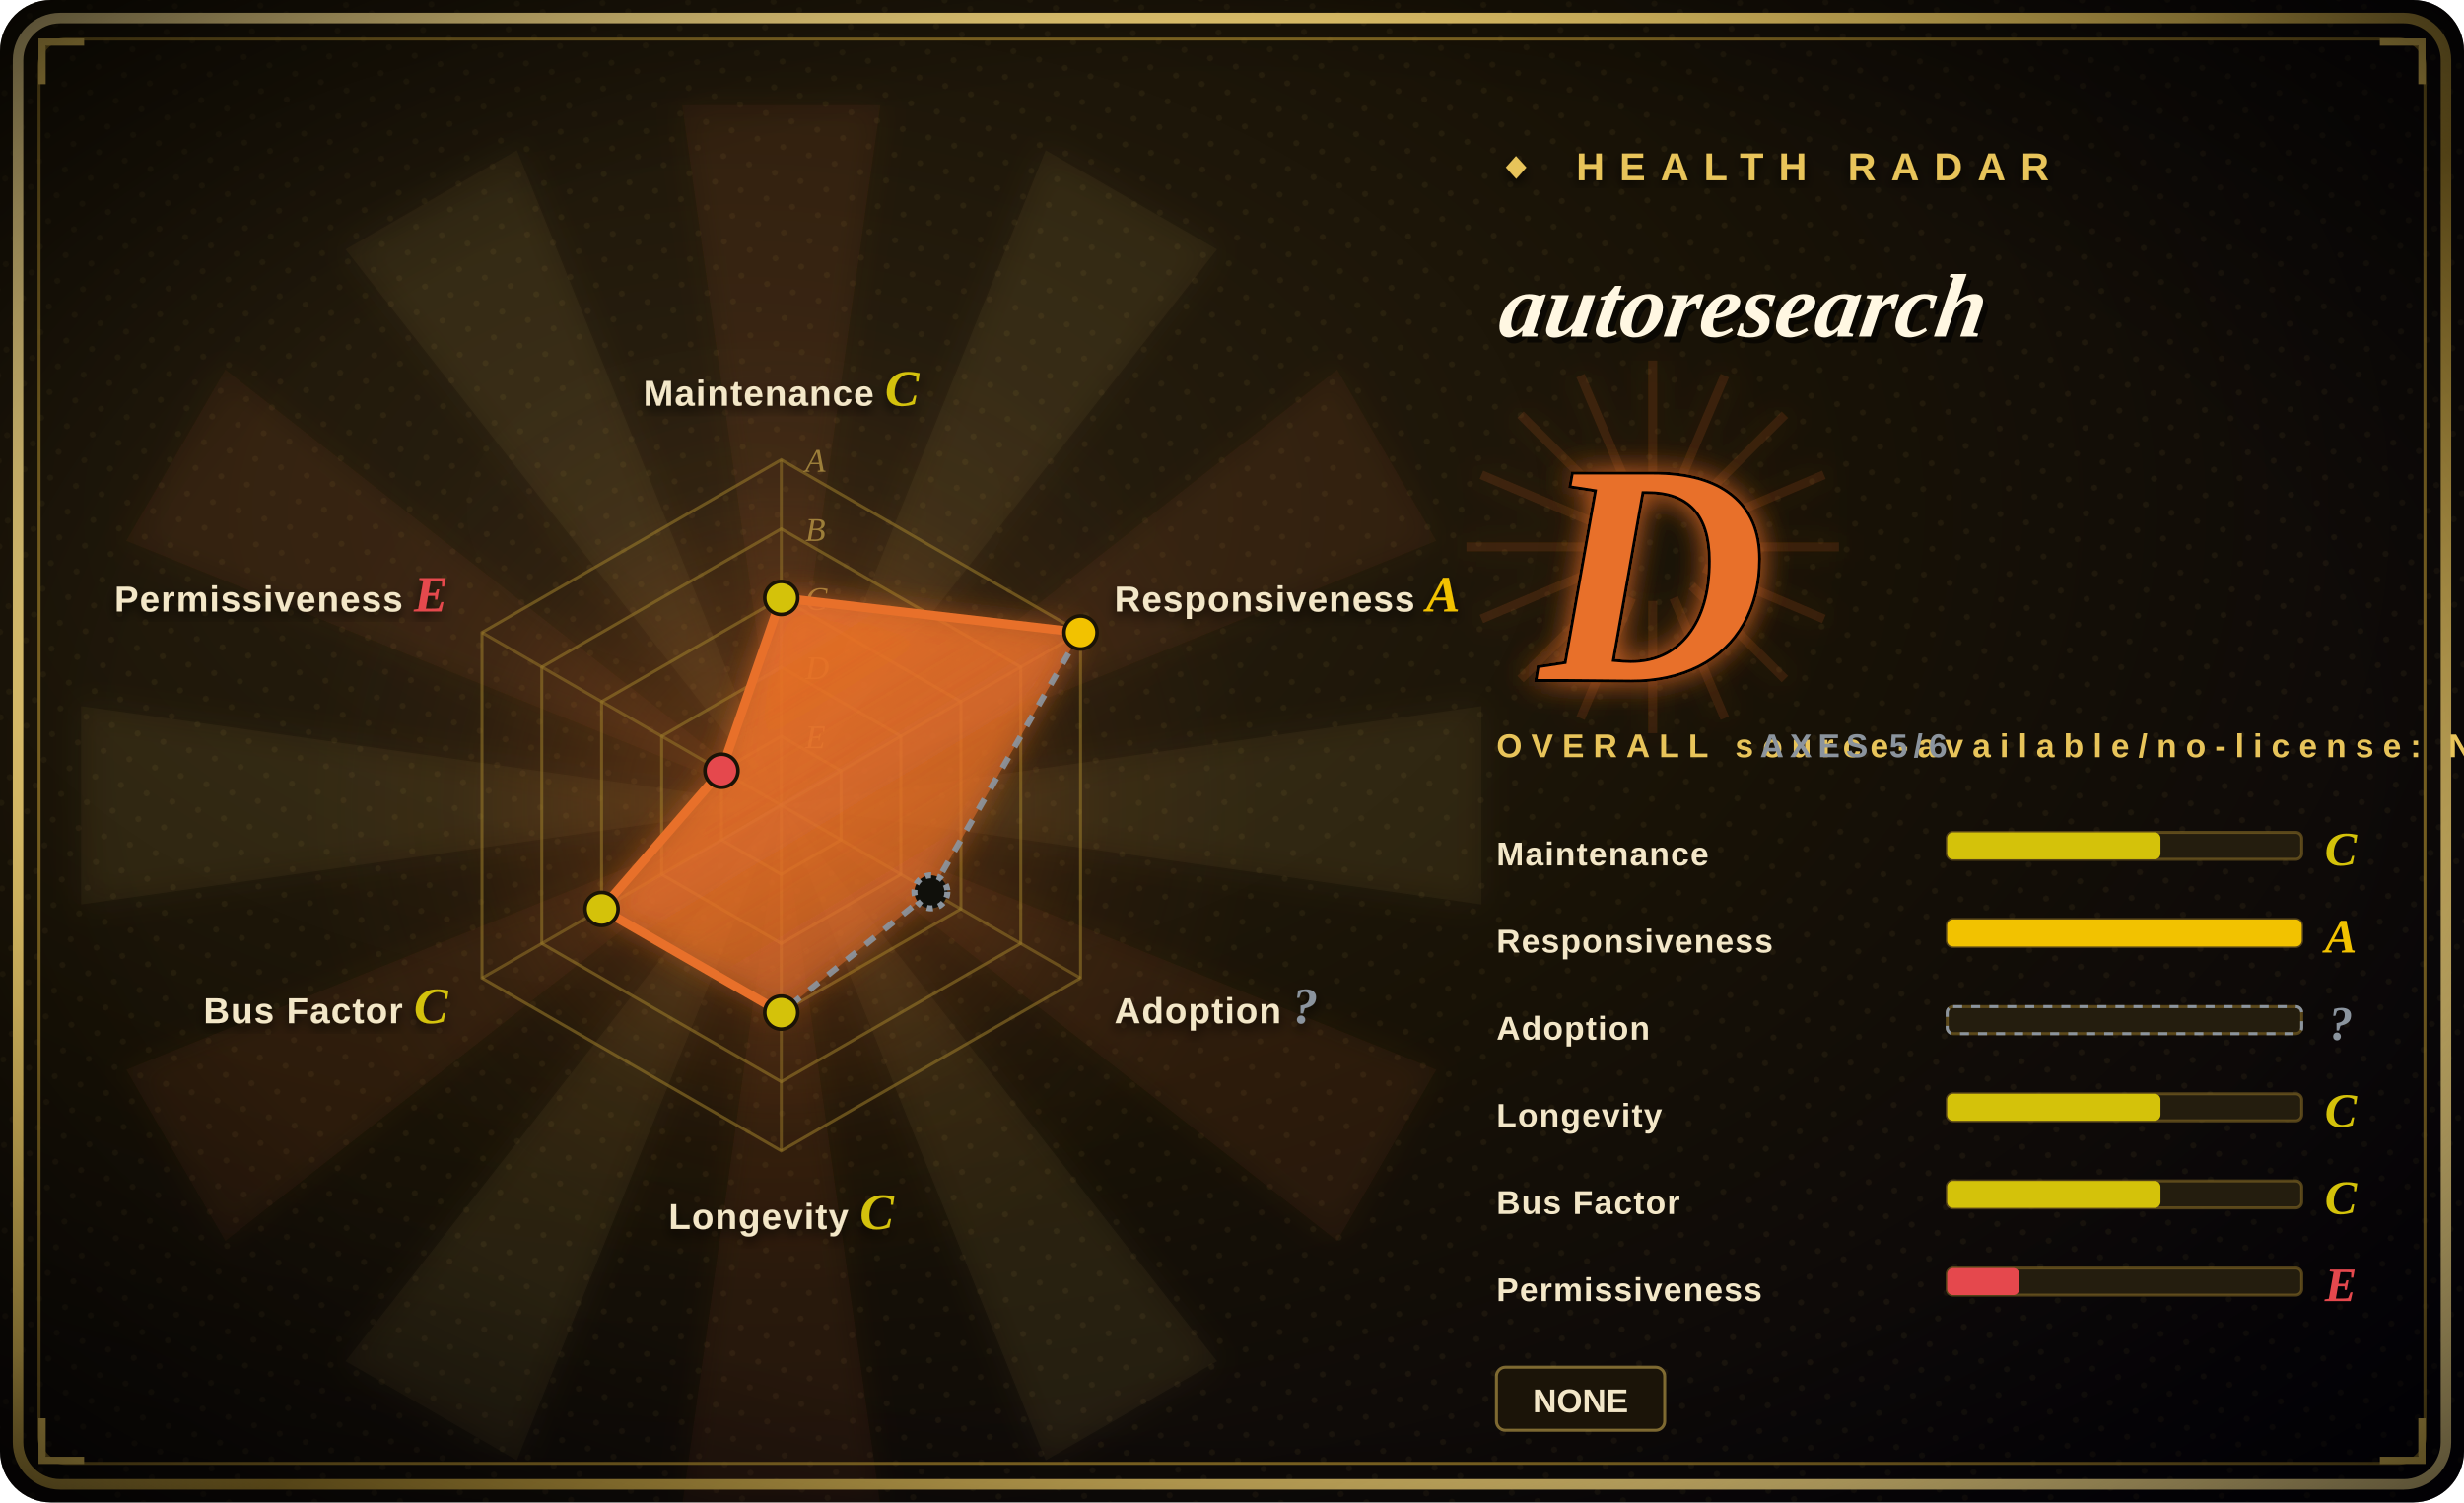
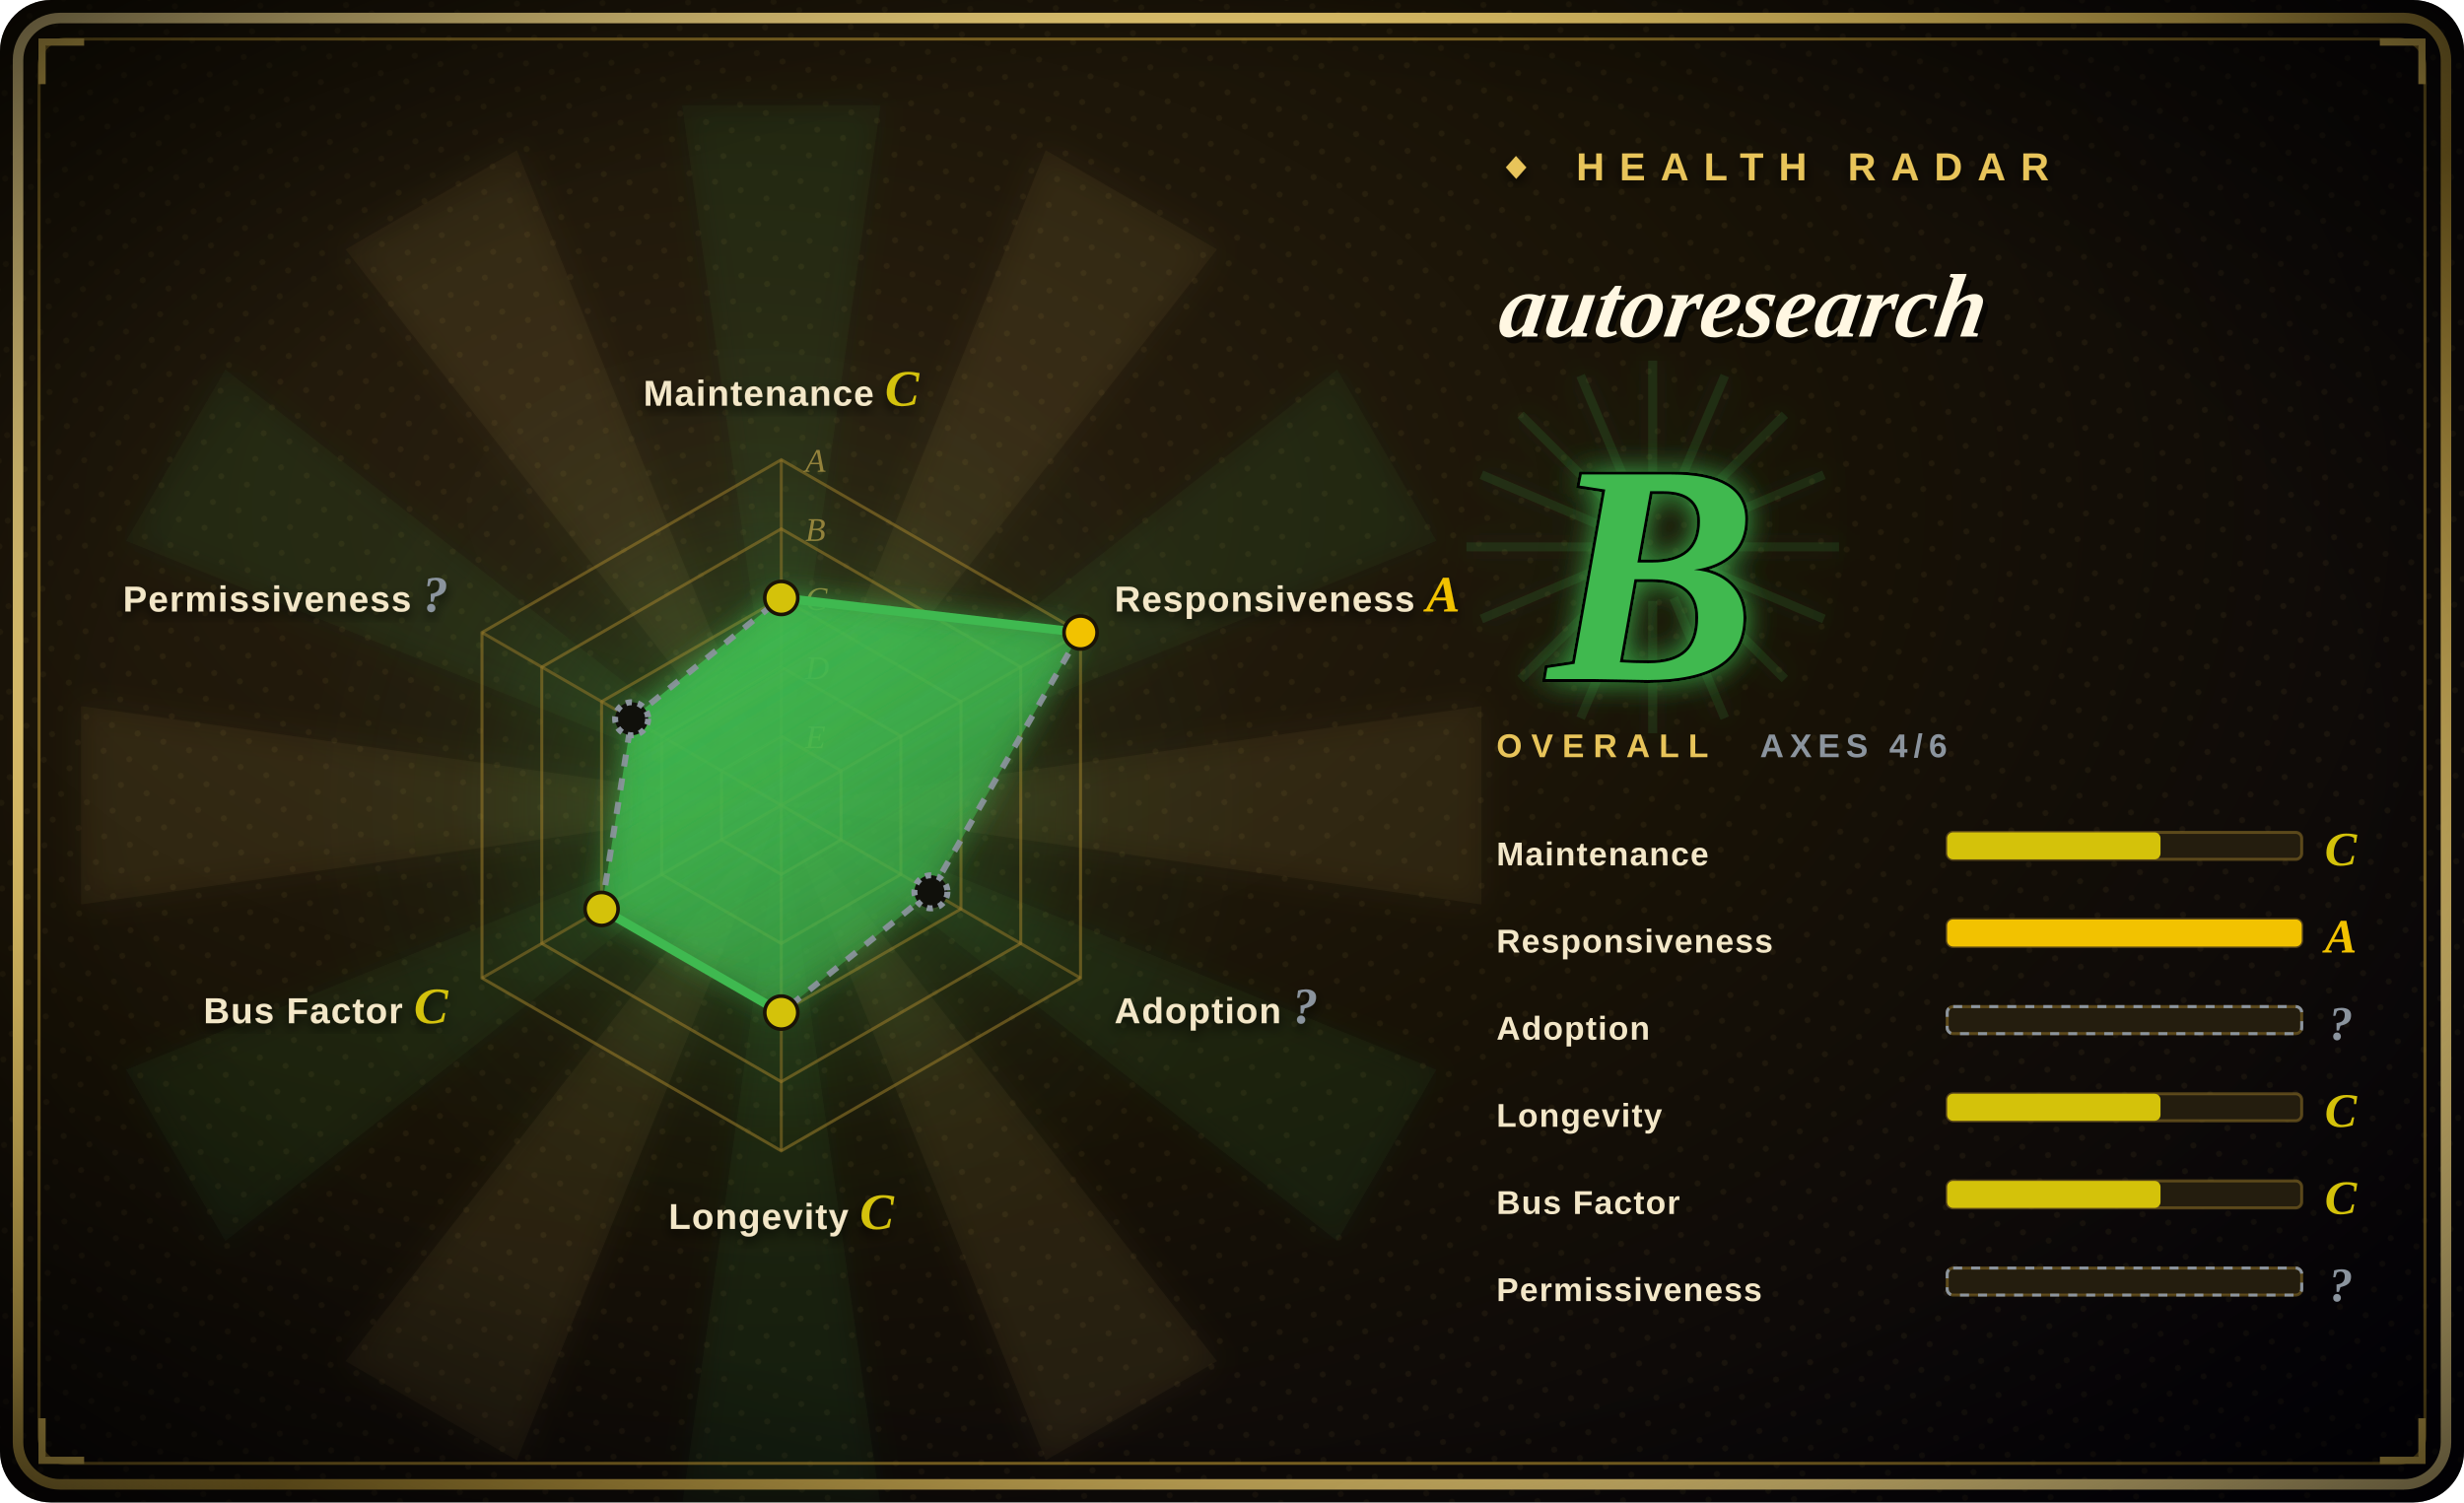
<svg xmlns="http://www.w3.org/2000/svg" width="820" height="500" viewBox="0 0 820 500">
  <defs>
    <radialGradient id="bg" cx="30%" cy="34%" r="90%">
      <stop offset="0%" stop-color="#2a2010" />
      <stop offset="48%" stop-color="#181206" />
      <stop offset="100%" stop-color="#05030a" />
    </radialGradient>
    <radialGradient id="vig" cx="50%" cy="50%" r="72%">
      <stop offset="62%" stop-color="#000000" stop-opacity="0" />
      <stop offset="100%" stop-color="#000000" stop-opacity="0.72" />
    </radialGradient>
    <linearGradient id="frame" x1="0" y1="0" x2="1" y2="1">
      <stop offset="0%" stop-color="#f6dd92" />
      <stop offset="45%" stop-color="#E8C45A" />
      <stop offset="55%" stop-color="#9c7d2a" />
      <stop offset="100%" stop-color="#f6dd92" />
    </linearGradient>
    <linearGradient id="poly" x1="0" y1="0" x2="0.7" y2="1">
-       <stop offset="0%" stop-color="#E8702A" stop-opacity="0.92" />
-       <stop offset="100%" stop-color="#E8702A" stop-opacity="0.34" />
+       <stop offset="0%" stop-color="#3FB950" stop-opacity="0.92" />
+       <stop offset="100%" stop-color="#3FB950" stop-opacity="0.34" />
    </linearGradient>
    <radialGradient id="halo" cx="50%" cy="50%" r="50%">
-       <stop offset="0%" stop-color="#E8702A" stop-opacity="0.34" />
-       <stop offset="68%" stop-color="#E8702A" stop-opacity="0.04" />
-       <stop offset="100%" stop-color="#E8702A" stop-opacity="0" />
+       <stop offset="0%" stop-color="#3FB950" stop-opacity="0.34" />
+       <stop offset="68%" stop-color="#3FB950" stop-opacity="0.04" />
+       <stop offset="100%" stop-color="#3FB950" stop-opacity="0" />
    </radialGradient>
    <filter id="glow" x="-60%" y="-60%" width="220%" height="220%">
      <feGaussianBlur stdDeviation="5" result="b" />
      <feMerge>
        <feMergeNode in="b" />
        <feMergeNode in="SourceGraphic" />
      </feMerge>
    </filter>
    <filter id="soft" x="-30%" y="-30%" width="160%" height="160%">
      <feDropShadow dx="0" dy="2" stdDeviation="2" flood-color="#000" flood-opacity="0.7" />
    </filter>
    <pattern id="halftone" width="9" height="9" patternUnits="userSpaceOnUse" patternTransform="rotate(18)">
      <circle cx="2" cy="2" r="1" fill="#E8C45A" fill-opacity="0.06" />
    </pattern>
  </defs>
  <rect width="820" height="500" rx="17" fill="url(#bg)" />
  <rect width="820" height="500" rx="17" fill="url(#halftone)" />
  <g opacity="0.5" filter="url(#glow)">
    <path d="M260,268 L493,235 L493,301 Z" fill="#E8C45A" fill-opacity="0.10" />
-     <path d="M260,268 L478,356 L445,413 Z" fill="#E8702A" fill-opacity="0.10" />
+     <path d="M260,268 L478,356 L445,413 Z" fill="#3FB950" fill-opacity="0.10" />
    <path d="M260,268 L405,453 L348,486 Z" fill="#E8C45A" fill-opacity="0.10" />
-     <path d="M260,268 L293,501 L227,501 Z" fill="#E8702A" fill-opacity="0.10" />
+     <path d="M260,268 L293,501 L227,501 Z" fill="#3FB950" fill-opacity="0.10" />
    <path d="M260,268 L172,486 L115,453 Z" fill="#E8C45A" fill-opacity="0.10" />
-     <path d="M260,268 L75,413 L42,356 Z" fill="#E8702A" fill-opacity="0.10" />
+     <path d="M260,268 L75,413 L42,356 Z" fill="#3FB950" fill-opacity="0.10" />
    <path d="M260,268 L27,301 L27,235 Z" fill="#E8C45A" fill-opacity="0.10" />
-     <path d="M260,268 L42,180 L75,123 Z" fill="#E8702A" fill-opacity="0.10" />
+     <path d="M260,268 L42,180 L75,123 Z" fill="#3FB950" fill-opacity="0.10" />
    <path d="M260,268 L115,83 L172,50 Z" fill="#E8C45A" fill-opacity="0.10" />
-     <path d="M260,268 L227,35 L293,35 Z" fill="#E8702A" fill-opacity="0.10" />
+     <path d="M260,268 L227,35 L293,35 Z" fill="#3FB950" fill-opacity="0.10" />
    <path d="M260,268 L348,50 L405,83 Z" fill="#E8C45A" fill-opacity="0.10" />
-     <path d="M260,268 L445,123 L478,180 Z" fill="#E8702A" fill-opacity="0.10" />
+     <path d="M260,268 L445,123 L478,180 Z" fill="#3FB950" fill-opacity="0.10" />
  </g>
  <circle cx="260" cy="268" r="161" fill="url(#halo)" />
  <rect x="6" y="6" width="808" height="488" rx="14" fill="none" stroke="url(#frame)" stroke-width="3.5" />
  <rect x="13" y="13" width="794" height="474" rx="9" fill="none" stroke="#9c7d2a" stroke-width="1" stroke-opacity="0.8" />
  <path d="M14,28 L14,14 L28,14" fill="none" stroke="#E8C45A" stroke-width="2.4" />
  <path d="M806,28 L806,14 L792,14" fill="none" stroke="#E8C45A" stroke-width="2.4" />
  <path d="M14,472 L14,486 L28,486" fill="none" stroke="#E8C45A" stroke-width="2.4" />
  <path d="M806,472 L806,486 L792,486" fill="none" stroke="#E8C45A" stroke-width="2.4" />
  <rect width="820" height="500" rx="17" fill="url(#vig)" />
  <polygon points="260.0,153.0 359.6,210.5 359.6,325.5 260.0,383.0 160.4,325.5 160.4,210.5" fill="none" stroke="#9c7d2a" stroke-opacity="0.55" stroke-width="1" />
  <polygon points="260.0,176.0 339.7,222.0 339.7,314.0 260.0,360.0 180.3,314.0 180.3,222.0" fill="none" stroke="#9c7d2a" stroke-opacity="0.55" stroke-width="1" />
  <polygon points="260.0,199.0 319.8,233.5 319.8,302.5 260.0,337.0 200.2,302.5 200.2,233.5" fill="none" stroke="#9c7d2a" stroke-opacity="0.55" stroke-width="1" />
  <polygon points="260.0,222.0 299.8,245.0 299.8,291.0 260.0,314.0 220.2,291.0 220.2,245.0" fill="none" stroke="#9c7d2a" stroke-opacity="0.55" stroke-width="1" />
  <polygon points="260.0,245.0 279.9,256.5 279.9,279.5 260.0,291.0 240.1,279.5 240.1,256.5" fill="none" stroke="#9c7d2a" stroke-opacity="0.55" stroke-width="1" />
  <line x1="260" y1="268" x2="260.0" y2="153.0" stroke="#9c7d2a" stroke-opacity="0.5" stroke-width="1" />
  <line x1="260" y1="268" x2="359.6" y2="210.5" stroke="#9c7d2a" stroke-opacity="0.5" stroke-width="1" />
  <line x1="260" y1="268" x2="359.6" y2="325.5" stroke="#9c7d2a" stroke-opacity="0.5" stroke-width="1" />
  <line x1="260" y1="268" x2="260.0" y2="383.0" stroke="#9c7d2a" stroke-opacity="0.5" stroke-width="1" />
  <line x1="260" y1="268" x2="160.4" y2="325.5" stroke="#9c7d2a" stroke-opacity="0.5" stroke-width="1" />
  <line x1="260" y1="268" x2="160.4" y2="210.5" stroke="#9c7d2a" stroke-opacity="0.5" stroke-width="1" />
  <text x="268" y="157.0" font-size="11" font-style="italic" fill="#E8C45A" fill-opacity="0.55" font-family="'Georgia','Times New Roman',serif">A</text>
  <text x="268" y="180.0" font-size="11" font-style="italic" fill="#E8C45A" fill-opacity="0.55" font-family="'Georgia','Times New Roman',serif">B</text>
  <text x="268" y="203.0" font-size="11" font-style="italic" fill="#E8C45A" fill-opacity="0.55" font-family="'Georgia','Times New Roman',serif">C</text>
  <text x="268" y="226.0" font-size="11" font-style="italic" fill="#E8C45A" fill-opacity="0.55" font-family="'Georgia','Times New Roman',serif">D</text>
  <text x="268" y="249.0" font-size="11" font-style="italic" fill="#E8C45A" fill-opacity="0.55" font-family="'Georgia','Times New Roman',serif">E</text>
-   <polygon points="260.0,199.0 359.6,210.5 309.8,296.8 260.0,337.0 200.2,302.5 240.1,256.5" fill="url(#poly)" filter="url(#glow)" />
-   <line x1="260.0" y1="199.0" x2="359.6" y2="210.5" stroke="#E8702A" stroke-width="3" />
+   <polygon points="260.0,199.0 359.6,210.5 309.8,296.8 260.0,337.0 200.2,302.5 210.2,239.2" fill="url(#poly)" filter="url(#glow)" />
+   <line x1="260.0" y1="199.0" x2="359.6" y2="210.5" stroke="#3FB950" stroke-width="3" />
  <line x1="359.6" y1="210.5" x2="309.8" y2="296.8" stroke="#8B949E" stroke-width="2" stroke-dasharray="4 4" stroke-opacity="0.92" />
  <line x1="309.8" y1="296.8" x2="260.0" y2="337.0" stroke="#8B949E" stroke-width="2" stroke-dasharray="4 4" stroke-opacity="0.92" />
-   <line x1="260.0" y1="337.0" x2="200.2" y2="302.5" stroke="#E8702A" stroke-width="3" />
-   <line x1="200.2" y1="302.5" x2="240.1" y2="256.5" stroke="#E8702A" stroke-width="3" />
-   <line x1="240.1" y1="256.5" x2="260.0" y2="199.0" stroke="#E8702A" stroke-width="3" />
+   <line x1="260.0" y1="337.0" x2="200.2" y2="302.5" stroke="#3FB950" stroke-width="3" />
+   <line x1="200.2" y1="302.5" x2="210.2" y2="239.2" stroke="#8B949E" stroke-width="2" stroke-dasharray="4 4" stroke-opacity="0.92" />
+   <line x1="210.2" y1="239.2" x2="260.0" y2="199.0" stroke="#8B949E" stroke-width="2" stroke-dasharray="4 4" stroke-opacity="0.92" />
  <circle cx="260.0" cy="199.0" r="5.5" fill="#D4C20A" stroke="#1a1306" stroke-width="1.2" />
  <circle cx="359.6" cy="210.5" r="5.5" fill="#F2C200" stroke="#1a1306" stroke-width="1.2" />
  <circle cx="309.8" cy="296.8" r="5.5" fill="#10100b" stroke="#8B949E" stroke-width="2" stroke-dasharray="2 2" />
  <circle cx="260.0" cy="337.0" r="5.5" fill="#D4C20A" stroke="#1a1306" stroke-width="1.2" />
  <circle cx="200.2" cy="302.5" r="5.5" fill="#D4C20A" stroke="#1a1306" stroke-width="1.2" />
-   <circle cx="240.1" cy="256.5" r="5.5" fill="#E5484D" stroke="#1a1306" stroke-width="1.2" />
+   <circle cx="210.2" cy="239.2" r="5.5" fill="#10100b" stroke="#8B949E" stroke-width="2" stroke-dasharray="2 2" />
  <text x="260.0" y="135.0" font-size="12" font-weight="900" fill="#f3e7c8" text-anchor="middle" font-family="'Arial Black','Helvetica Neue',Arial,sans-serif" letter-spacing="0.4" filter="url(#soft)">Maintenance <tspan fill="#D4C20A" font-family="'Georgia','Times New Roman',serif" font-style="italic" font-size="17">C</tspan>
  </text>
  <text x="370.9" y="203.5" font-size="12" font-weight="900" fill="#f3e7c8" text-anchor="start" font-family="'Arial Black','Helvetica Neue',Arial,sans-serif" letter-spacing="0.4" filter="url(#soft)">Responsiveness <tspan fill="#F2C200" font-family="'Georgia','Times New Roman',serif" font-style="italic" font-size="17">A</tspan>
  </text>
  <text x="370.9" y="340.5" font-size="12" font-weight="900" fill="#f3e7c8" text-anchor="start" font-family="'Arial Black','Helvetica Neue',Arial,sans-serif" letter-spacing="0.4" filter="url(#soft)">Adoption <tspan fill="#8B949E" font-family="'Georgia','Times New Roman',serif" font-style="italic" font-size="17">?</tspan>
  </text>
  <text x="260.0" y="409.0" font-size="12" font-weight="900" fill="#f3e7c8" text-anchor="middle" font-family="'Arial Black','Helvetica Neue',Arial,sans-serif" letter-spacing="0.4" filter="url(#soft)">Longevity <tspan fill="#D4C20A" font-family="'Georgia','Times New Roman',serif" font-style="italic" font-size="17">C</tspan>
  </text>
  <text x="149.1" y="340.5" font-size="12" font-weight="900" fill="#f3e7c8" text-anchor="end" font-family="'Arial Black','Helvetica Neue',Arial,sans-serif" letter-spacing="0.4" filter="url(#soft)">Bus Factor <tspan fill="#D4C20A" font-family="'Georgia','Times New Roman',serif" font-style="italic" font-size="17">C</tspan>
  </text>
-   <text x="149.1" y="203.5" font-size="12" font-weight="900" fill="#f3e7c8" text-anchor="end" font-family="'Arial Black','Helvetica Neue',Arial,sans-serif" letter-spacing="0.4" filter="url(#soft)">Permissiveness <tspan fill="#E5484D" font-family="'Georgia','Times New Roman',serif" font-style="italic" font-size="17">E</tspan>
+   <text x="149.1" y="203.5" font-size="12" font-weight="900" fill="#f3e7c8" text-anchor="end" font-family="'Arial Black','Helvetica Neue',Arial,sans-serif" letter-spacing="0.4" filter="url(#soft)">Permissiveness <tspan fill="#8B949E" font-family="'Georgia','Times New Roman',serif" font-style="italic" font-size="17">?</tspan>
  </text>
  <text x="498" y="60" font-size="13" letter-spacing="5" fill="#E8C45A" font-weight="900" font-family="'Arial Black','Helvetica Neue',Arial,sans-serif" filter="url(#soft)">◆ HEALTH RADAR</text>
  <g transform="translate(498,112) skewX(-9)">
    <text x="2" y="2" font-size="30" font-weight="900" font-style="italic" fill="#000" fill-opacity="0.6" font-family="'Georgia','Times New Roman',serif">autoresearch</text>
    <text x="0" y="0" font-size="30" font-weight="900" font-style="italic" fill="#fff7e2" font-family="'Georgia','Times New Roman',serif">autoresearch</text>
  </g>
  <line x1="498" y1="124" x2="648" y2="124" stroke="url(#frame)" stroke-width="2" />
  <g opacity="0.85" filter="url(#glow)">
-     <line x1="568" y1="182" x2="612" y2="182" stroke="#E8702A" stroke-opacity="0.16" stroke-width="3" />
-     <line x1="567" y1="189" x2="607" y2="206" stroke="#E8702A" stroke-opacity="0.16" stroke-width="3" />
-     <line x1="563" y1="195" x2="594" y2="226" stroke="#E8702A" stroke-opacity="0.16" stroke-width="3" />
-     <line x1="557" y1="199" x2="574" y2="239" stroke="#E8702A" stroke-opacity="0.16" stroke-width="3" />
-     <line x1="550" y1="200" x2="550" y2="244" stroke="#E8702A" stroke-opacity="0.16" stroke-width="3" />
-     <line x1="543" y1="199" x2="526" y2="239" stroke="#E8702A" stroke-opacity="0.16" stroke-width="3" />
-     <line x1="537" y1="195" x2="506" y2="226" stroke="#E8702A" stroke-opacity="0.16" stroke-width="3" />
-     <line x1="533" y1="189" x2="493" y2="206" stroke="#E8702A" stroke-opacity="0.16" stroke-width="3" />
-     <line x1="532" y1="182" x2="488" y2="182" stroke="#E8702A" stroke-opacity="0.16" stroke-width="3" />
-     <line x1="533" y1="175" x2="493" y2="158" stroke="#E8702A" stroke-opacity="0.16" stroke-width="3" />
-     <line x1="537" y1="169" x2="506" y2="138" stroke="#E8702A" stroke-opacity="0.16" stroke-width="3" />
-     <line x1="543" y1="165" x2="526" y2="125" stroke="#E8702A" stroke-opacity="0.16" stroke-width="3" />
-     <line x1="550" y1="164" x2="550" y2="120" stroke="#E8702A" stroke-opacity="0.16" stroke-width="3" />
-     <line x1="557" y1="165" x2="574" y2="125" stroke="#E8702A" stroke-opacity="0.16" stroke-width="3" />
-     <line x1="563" y1="169" x2="594" y2="138" stroke="#E8702A" stroke-opacity="0.16" stroke-width="3" />
-     <line x1="567" y1="175" x2="607" y2="158" stroke="#E8702A" stroke-opacity="0.16" stroke-width="3" />
+     <line x1="568" y1="182" x2="612" y2="182" stroke="#3FB950" stroke-opacity="0.16" stroke-width="3" />
+     <line x1="567" y1="189" x2="607" y2="206" stroke="#3FB950" stroke-opacity="0.16" stroke-width="3" />
+     <line x1="563" y1="195" x2="594" y2="226" stroke="#3FB950" stroke-opacity="0.16" stroke-width="3" />
+     <line x1="557" y1="199" x2="574" y2="239" stroke="#3FB950" stroke-opacity="0.16" stroke-width="3" />
+     <line x1="550" y1="200" x2="550" y2="244" stroke="#3FB950" stroke-opacity="0.16" stroke-width="3" />
+     <line x1="543" y1="199" x2="526" y2="239" stroke="#3FB950" stroke-opacity="0.16" stroke-width="3" />
+     <line x1="537" y1="195" x2="506" y2="226" stroke="#3FB950" stroke-opacity="0.16" stroke-width="3" />
+     <line x1="533" y1="189" x2="493" y2="206" stroke="#3FB950" stroke-opacity="0.16" stroke-width="3" />
+     <line x1="532" y1="182" x2="488" y2="182" stroke="#3FB950" stroke-opacity="0.16" stroke-width="3" />
+     <line x1="533" y1="175" x2="493" y2="158" stroke="#3FB950" stroke-opacity="0.16" stroke-width="3" />
+     <line x1="537" y1="169" x2="506" y2="138" stroke="#3FB950" stroke-opacity="0.16" stroke-width="3" />
+     <line x1="543" y1="165" x2="526" y2="125" stroke="#3FB950" stroke-opacity="0.16" stroke-width="3" />
+     <line x1="550" y1="164" x2="550" y2="120" stroke="#3FB950" stroke-opacity="0.16" stroke-width="3" />
+     <line x1="557" y1="165" x2="574" y2="125" stroke="#3FB950" stroke-opacity="0.16" stroke-width="3" />
+     <line x1="563" y1="169" x2="594" y2="138" stroke="#3FB950" stroke-opacity="0.16" stroke-width="3" />
+     <line x1="567" y1="175" x2="607" y2="158" stroke="#3FB950" stroke-opacity="0.16" stroke-width="3" />
  </g>
-   <text x="550" y="226" font-size="104" font-weight="900" font-style="italic" text-anchor="middle" fill="#E8702A" stroke="#000" stroke-width="2" paint-order="stroke" font-family="'Georgia','Times New Roman',serif" filter="url(#glow)">D</text>
-   <text x="498" y="252" font-size="11" letter-spacing="3" fill="#E8C45A" font-family="'Arial Black','Helvetica Neue',Arial,sans-serif" font-weight="900">OVERALL   source-available/no-license: NONE</text>
-   <text x="648" y="252" font-size="11" letter-spacing="2" fill="#8B949E" font-family="'Arial Black','Helvetica Neue',Arial,sans-serif" font-weight="900" text-anchor="end">AXES 5/6</text>
+   <text x="550" y="226" font-size="104" font-weight="900" font-style="italic" text-anchor="middle" fill="#3FB950" stroke="#000" stroke-width="2" paint-order="stroke" font-family="'Georgia','Times New Roman',serif" filter="url(#glow)">B</text>
+   <text x="498" y="252" font-size="11" letter-spacing="3" fill="#E8C45A" font-family="'Arial Black','Helvetica Neue',Arial,sans-serif" font-weight="900">OVERALL</text>
+   <text x="648" y="252" font-size="11" letter-spacing="2" fill="#8B949E" font-family="'Arial Black','Helvetica Neue',Arial,sans-serif" font-weight="900" text-anchor="end">AXES 4/6</text>
  <text x="498" y="288" font-size="11" font-weight="900" fill="#f3e7c8" font-family="'Arial Black','Helvetica Neue',Arial,sans-serif" letter-spacing="0.4">Maintenance</text>
  <rect x="648" y="277" width="118" height="9" rx="2" fill="#241d0e" stroke="#9c7d2a" stroke-opacity="0.5" />
  <rect x="648" y="277" width="71" height="9" rx="2" fill="#D4C20A" />
  <text x="779" y="288" font-size="16" font-weight="900" font-style="italic" fill="#D4C20A" font-family="'Georgia','Times New Roman',serif" text-anchor="middle">C</text>
  <text x="498" y="317" font-size="11" font-weight="900" fill="#f3e7c8" font-family="'Arial Black','Helvetica Neue',Arial,sans-serif" letter-spacing="0.4">Responsiveness</text>
  <rect x="648" y="306" width="118" height="9" rx="2" fill="#241d0e" stroke="#9c7d2a" stroke-opacity="0.5" />
  <rect x="648" y="306" width="118" height="9" rx="2" fill="#F2C200" />
  <text x="779" y="317" font-size="16" font-weight="900" font-style="italic" fill="#F2C200" font-family="'Georgia','Times New Roman',serif" text-anchor="middle">A</text>
  <text x="498" y="346" font-size="11" font-weight="900" fill="#f3e7c8" font-family="'Arial Black','Helvetica Neue',Arial,sans-serif" letter-spacing="0.4">Adoption</text>
  <rect x="648" y="335" width="118" height="9" rx="2" fill="#241d0e" stroke="#9c7d2a" stroke-opacity="0.5" />
  <rect x="648" y="335" width="118" height="9" rx="2" fill="none" stroke="#8B949E" stroke-dasharray="3 3" />
  <text x="779" y="346" font-size="16" font-weight="900" font-style="italic" fill="#8B949E" font-family="'Georgia','Times New Roman',serif" text-anchor="middle">?</text>
  <text x="498" y="375" font-size="11" font-weight="900" fill="#f3e7c8" font-family="'Arial Black','Helvetica Neue',Arial,sans-serif" letter-spacing="0.4">Longevity</text>
  <rect x="648" y="364" width="118" height="9" rx="2" fill="#241d0e" stroke="#9c7d2a" stroke-opacity="0.5" />
  <rect x="648" y="364" width="71" height="9" rx="2" fill="#D4C20A" />
  <text x="779" y="375" font-size="16" font-weight="900" font-style="italic" fill="#D4C20A" font-family="'Georgia','Times New Roman',serif" text-anchor="middle">C</text>
  <text x="498" y="404" font-size="11" font-weight="900" fill="#f3e7c8" font-family="'Arial Black','Helvetica Neue',Arial,sans-serif" letter-spacing="0.4">Bus Factor</text>
  <rect x="648" y="393" width="118" height="9" rx="2" fill="#241d0e" stroke="#9c7d2a" stroke-opacity="0.5" />
  <rect x="648" y="393" width="71" height="9" rx="2" fill="#D4C20A" />
  <text x="779" y="404" font-size="16" font-weight="900" font-style="italic" fill="#D4C20A" font-family="'Georgia','Times New Roman',serif" text-anchor="middle">C</text>
  <text x="498" y="433" font-size="11" font-weight="900" fill="#f3e7c8" font-family="'Arial Black','Helvetica Neue',Arial,sans-serif" letter-spacing="0.4">Permissiveness</text>
  <rect x="648" y="422" width="118" height="9" rx="2" fill="#241d0e" stroke="#9c7d2a" stroke-opacity="0.5" />
-   <rect x="648" y="422" width="24" height="9" rx="2" fill="#E5484D" />
-   <text x="779" y="433" font-size="16" font-weight="900" font-style="italic" fill="#E5484D" font-family="'Georgia','Times New Roman',serif" text-anchor="middle">E</text>
-   <rect x="498" y="455" width="56" height="21" rx="3" fill="#1b1408" stroke="#E8C45A" stroke-opacity="0.5" />
-   <text x="526.0" y="470" font-size="11" font-weight="700" fill="#f3e7c8" text-anchor="middle" font-family="'Arial Black','Helvetica Neue',Arial,sans-serif">NONE</text>
+   <rect x="648" y="422" width="118" height="9" rx="2" fill="none" stroke="#8B949E" stroke-dasharray="3 3" />
+   <text x="779" y="433" font-size="16" font-weight="900" font-style="italic" fill="#8B949E" font-family="'Georgia','Times New Roman',serif" text-anchor="middle">?</text>
</svg>
